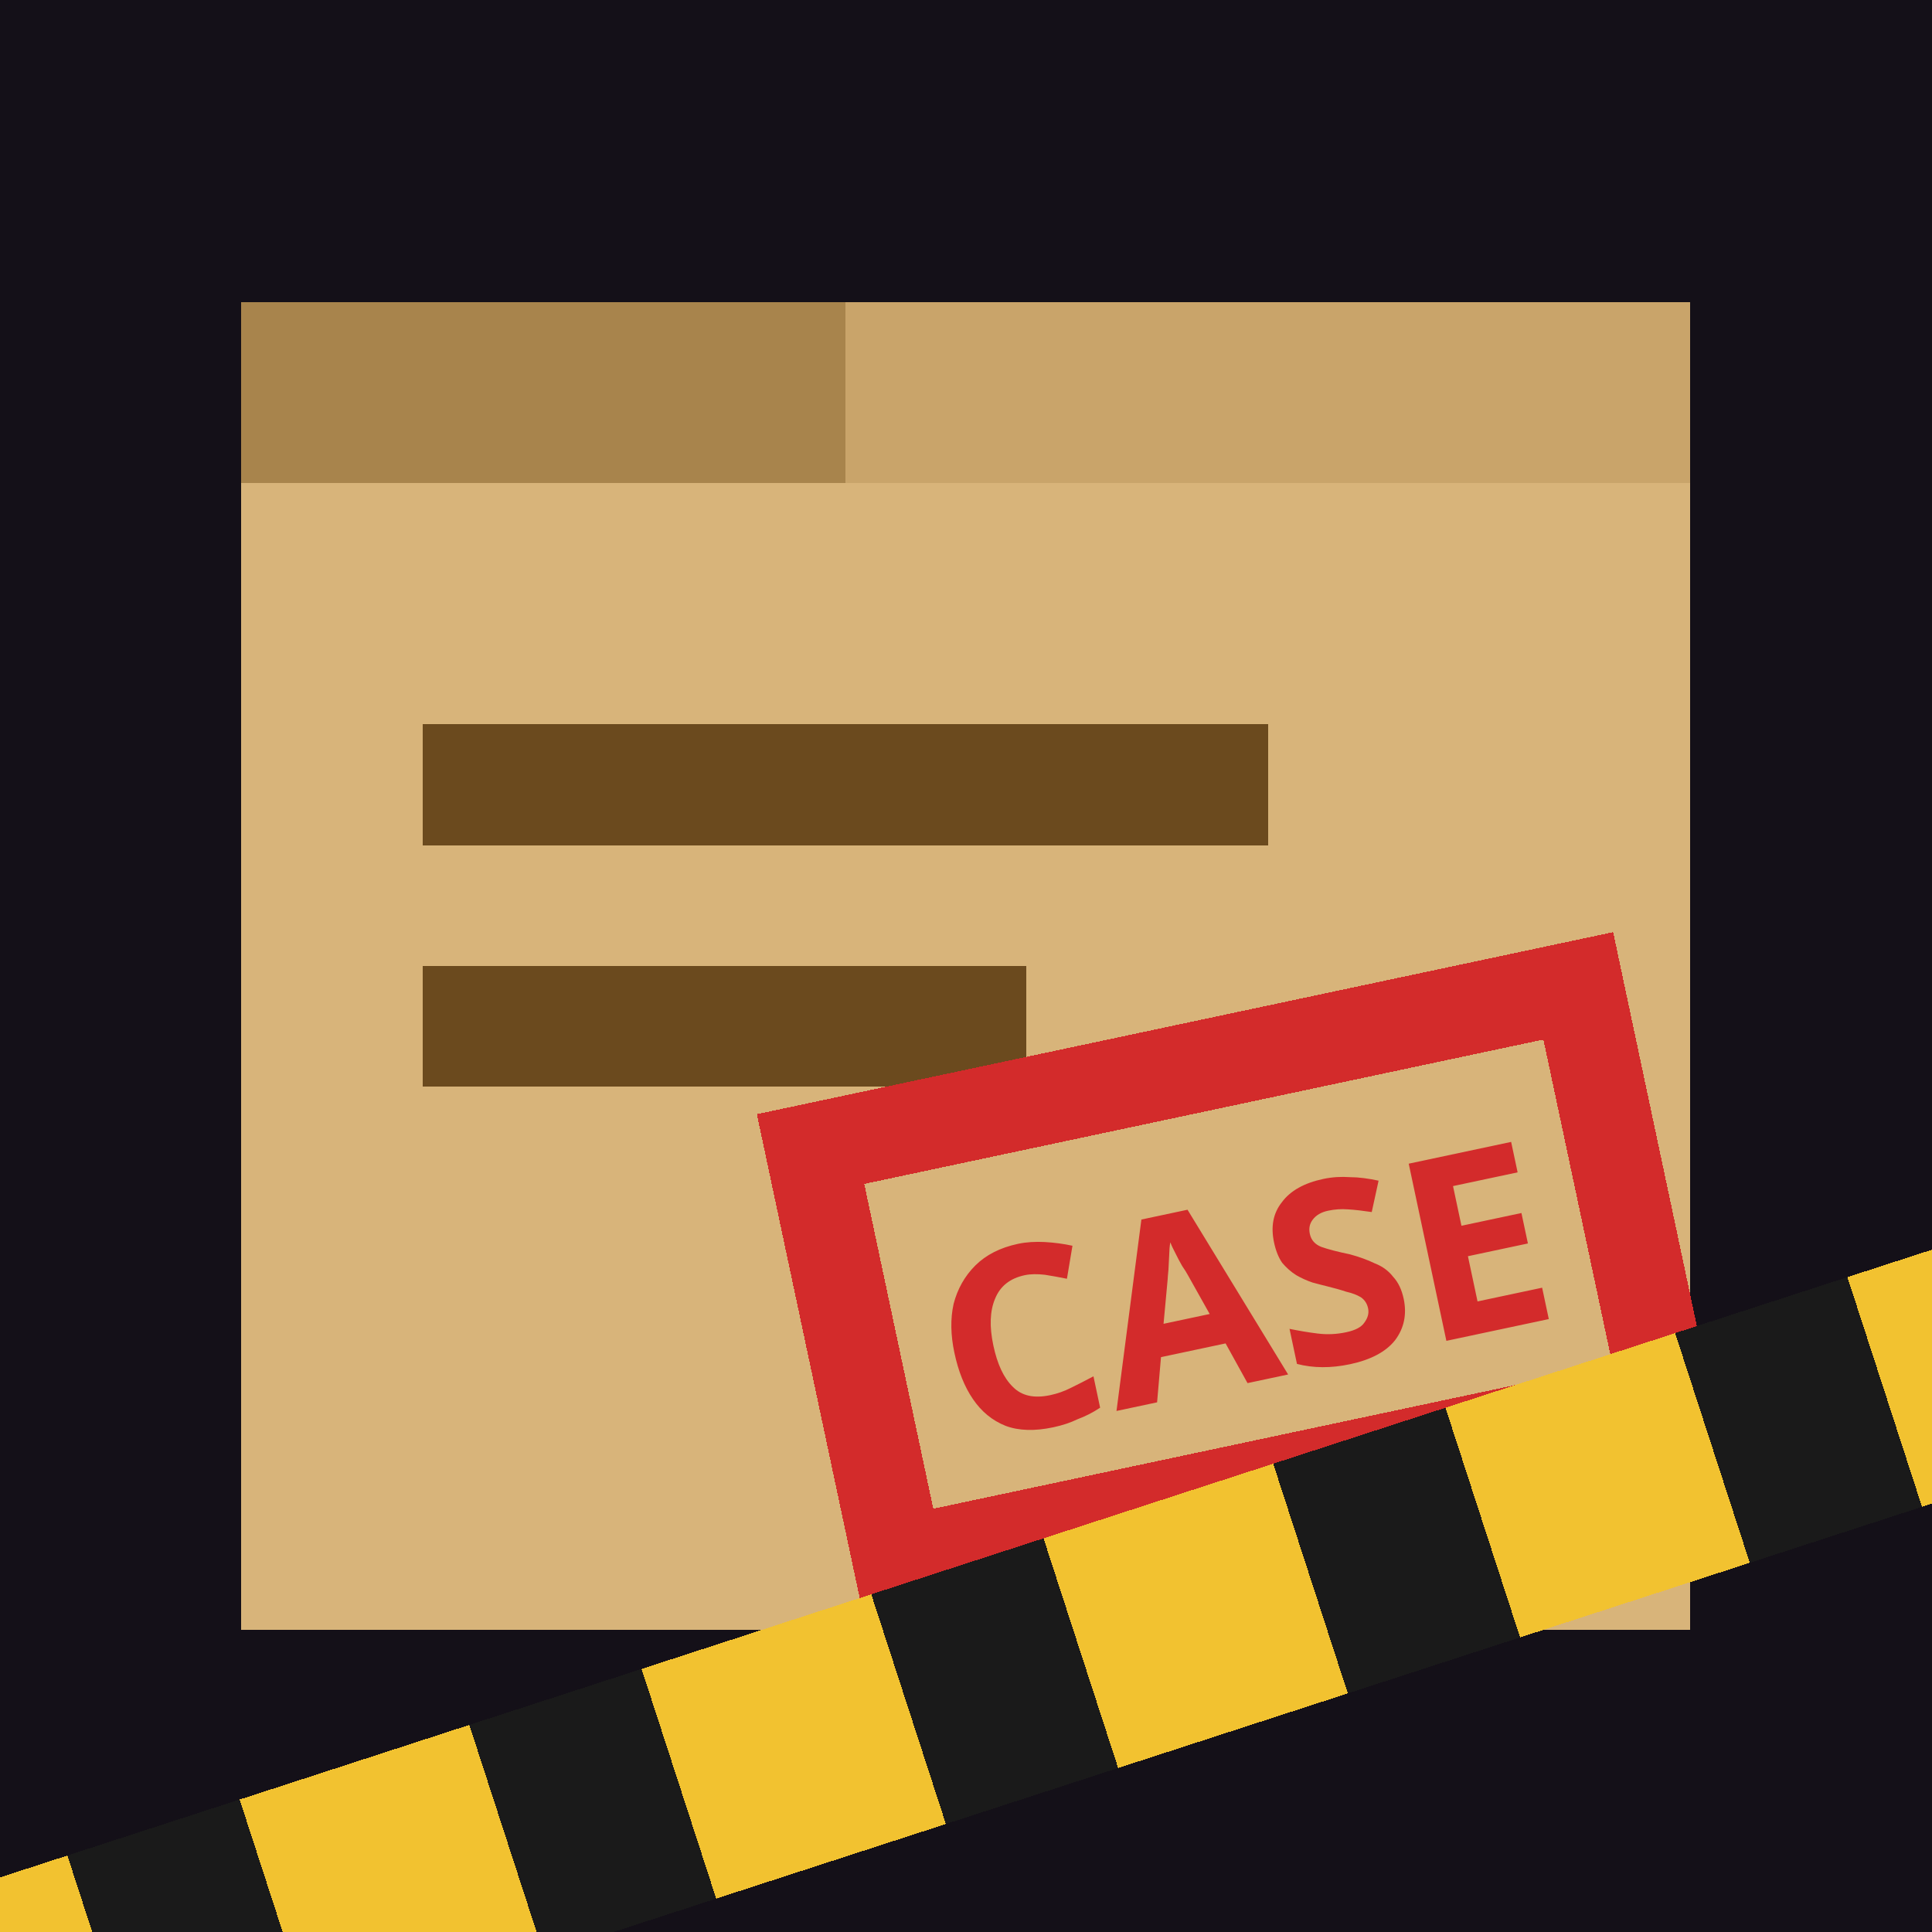
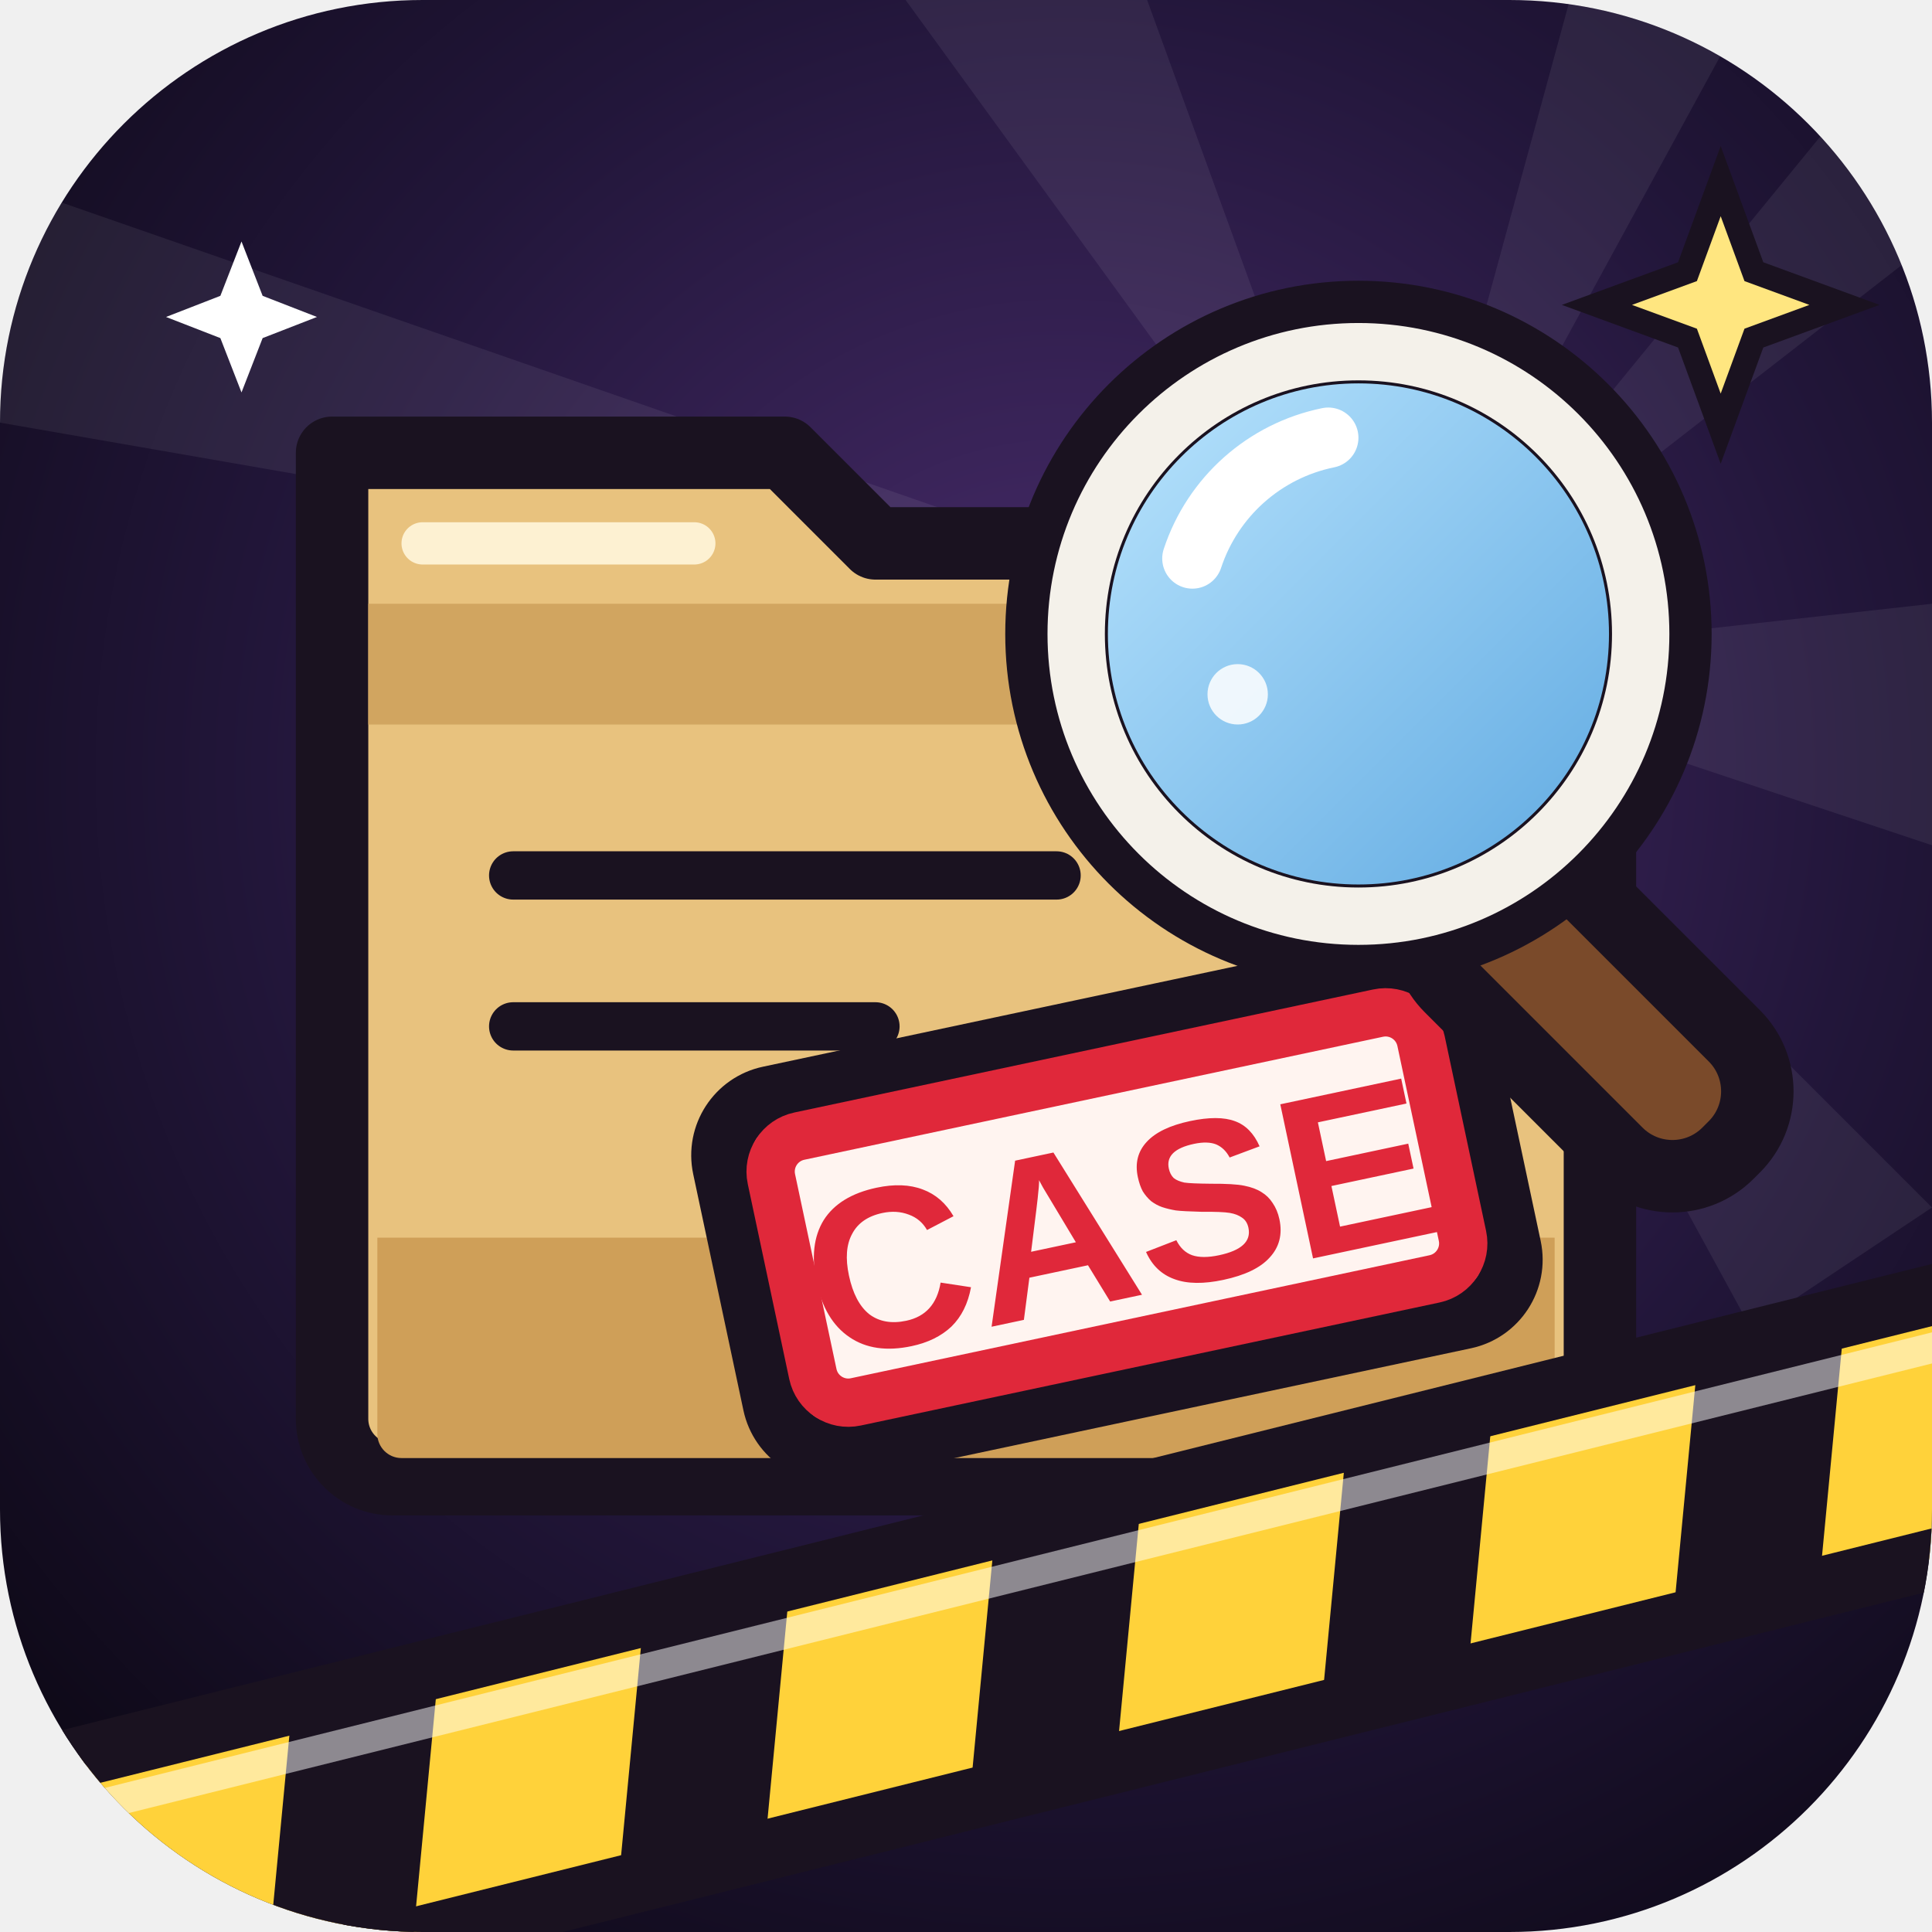
- <svg xmlns="http://www.w3.org/2000/svg" viewBox="0 0 32 32" shape-rendering="crispEdges">
-   <rect width="32" height="32" fill="#141018" />
-   <rect x="4" y="5" width="24" height="22" fill="#c9a46a" />
-   <rect x="4" y="5" width="10" height="3" fill="#a8844c" />
-   <rect x="4" y="8" width="24" height="19" fill="#d8b47a" />
-   <rect x="7" y="12" width="14" height="2" fill="#6b4a1e" />
-   <rect x="7" y="16" width="10" height="2" fill="#6b4a1e" />
-   <rect x="14" y="17.5" width="13" height="7" fill="none" stroke="#d32b2b" stroke-width="1.5" transform="rotate(-12 21 21)" />
-   <text x="20.5" y="22.8" font-family="sans-serif" font-weight="900" font-size="4.2" fill="#d32b2b" text-anchor="middle" transform="rotate(-12 21 21)">CASE</text>
-   <g transform="rotate(-18 16 28)">
-     <rect x="-2" y="26" width="36" height="4" fill="#f2c230" />
-     <g fill="#1a1a1a">
-       <rect x="1" y="26" width="3" height="4" />
-       <rect x="8" y="26" width="3" height="4" />
-       <rect x="15" y="26" width="3" height="4" />
-       <rect x="22" y="26" width="3" height="4" />
-       <rect x="29" y="26" width="3" height="4" />
+ <svg xmlns="http://www.w3.org/2000/svg" viewBox="0 0 64 64">
+   <defs>
+     <radialGradient id="bg" cx=".55" cy=".4" r=".75">
+       <stop offset="0" stop-color="#4a2d6e" />
+       <stop offset=".55" stop-color="#22163a" />
+       <stop offset="1" stop-color="#0c0814" />
+     </radialGradient>
+     <linearGradient id="lens" x1="0" y1="0" x2="1" y2="1">
+       <stop offset="0" stop-color="#bfe8ff" />
+       <stop offset="1" stop-color="#5aa6e0" />
+     </linearGradient>
+     <clipPath id="r">
+       <rect width="64" height="64" rx="14" />
+     </clipPath>
+   </defs>
+   <g clip-path="url(#r)">
+     <rect width="64" height="64" fill="url(#bg)" />
+     <g fill="rgba(255,255,255,.07)">
+       <path d="M46 22 L64 0 L64 8 Z" />
+       <path d="M46 22 L64 20 L64 28 Z" />
+       <path d="M46 22 L64 40 L58 44 Z" />
+       <path d="M46 22 L30 0 L38 0 Z" />
+       <path d="M46 22 L0 6 L0 14 Z" />
+       <path d="M46 22 L52 0 L58 0 Z" />
+     </g>
+     <g stroke="#1a1220" stroke-width="2.4" stroke-linejoin="round">
+       <path d="M11 15 h15 l3 3 h22 a2 2 0 0 1 2 2 v27 a2 2 0 0 1 -2 2 h-38 a2 2 0 0 1 -2 -2 z" fill="#e8c27e" />
+     </g>
+     <path d="M12.2 20 h39.6 v4 h-39.6 z" fill="#d1a560" />
+     <path d="M12.5 41 h39 v6.5 a.8 .8 0 0 1 -.8 .8 h-37.4 a.8 .8 0 0 1 -.8 -.8 z" fill="#cf9f58" />
+     <g stroke="#1a1220" stroke-width="1.6" stroke-linecap="round">
+       <path d="M17 29 h18" />
+       <path d="M17 34 h12" />
+     </g>
+     <path d="M14 18 h9" stroke="#fff6dc" stroke-width="1.4" stroke-linecap="round" opacity=".9" />
+     <g transform="rotate(-12 37 40)">
+       <rect x="24.5" y="34" width="25" height="12" rx="2" fill="#fff4f0" stroke="#1a1220" stroke-width="2" />
+       <rect x="26" y="35.5" width="22" height="9" rx="1.2" fill="none" stroke="#e0283a" stroke-width="1.6" />
+       <text x="37" y="43" font-family="Arial Black, Arial, sans-serif" font-weight="900" font-size="7.6" fill="#e0283a" text-anchor="middle">CASE</text>
+     </g>
+     <g stroke="#1a1220" stroke-width="2.4" stroke-linejoin="round">
+       <rect x="50" y="27" width="5.5" height="13" rx="2.6" fill="#7a4a2a" transform="rotate(-45 52.75 33.5)" />
+       <circle cx="45" cy="21" r="9.5" fill="url(#lens)" />
+     </g>
+     <circle cx="45" cy="21" r="9.5" fill="none" stroke="#f4f1ea" stroke-width="2.2" />
+     <circle cx="45" cy="21" r="11" fill="none" stroke="#1a1220" stroke-width="1.4" />
+     <path d="M39.5 18.5 a6 6 0 0 1 4.5 -4" stroke="#fff" stroke-width="2" stroke-linecap="round" fill="none" />
+     <circle cx="41" cy="23" r="1" fill="#fff" opacity=".85" />
+     <path d="M57 6 l1.1 3 3 1.1 -3 1.1 -1.1 3 -1.1 -3 -3 -1.1 3 -1.1 z" fill="#ffe680" stroke="#1a1220" stroke-width=".8" />
+     <path d="M8 8 l.7 1.8 1.8 .7 -1.8 .7 -.7 1.8 -.7 -1.8 -1.8 -.7 1.8 -.7 z" fill="#fff" />
+     <g transform="rotate(-14 32 55)">
+       <rect x="-8" y="51" width="80" height="8.5" fill="#ffd23a" stroke="#1a1220" stroke-width="2" />
+       <g fill="#1a1220">
+         <path d="M-2 51 h5 l-3 8.5 h-5 z" />
+         <path d="M10 51 h5 l-3 8.5 h-5 z" />
+         <path d="M22 51 h5 l-3 8.5 h-5 z" />
+         <path d="M34 51 h5 l-3 8.5 h-5 z" />
+         <path d="M46 51 h5 l-3 8.5 h-5 z" />
+         <path d="M58 51 h5 l-3 8.5 h-5 z" />
+         <path d="M70 51 h5 l-3 8.5 h-5 z" />
+       </g>
+       <rect x="-8" y="52.2" width="80" height="1" fill="rgba(255,255,255,.5)" />
    </g>
  </g>
</svg>
